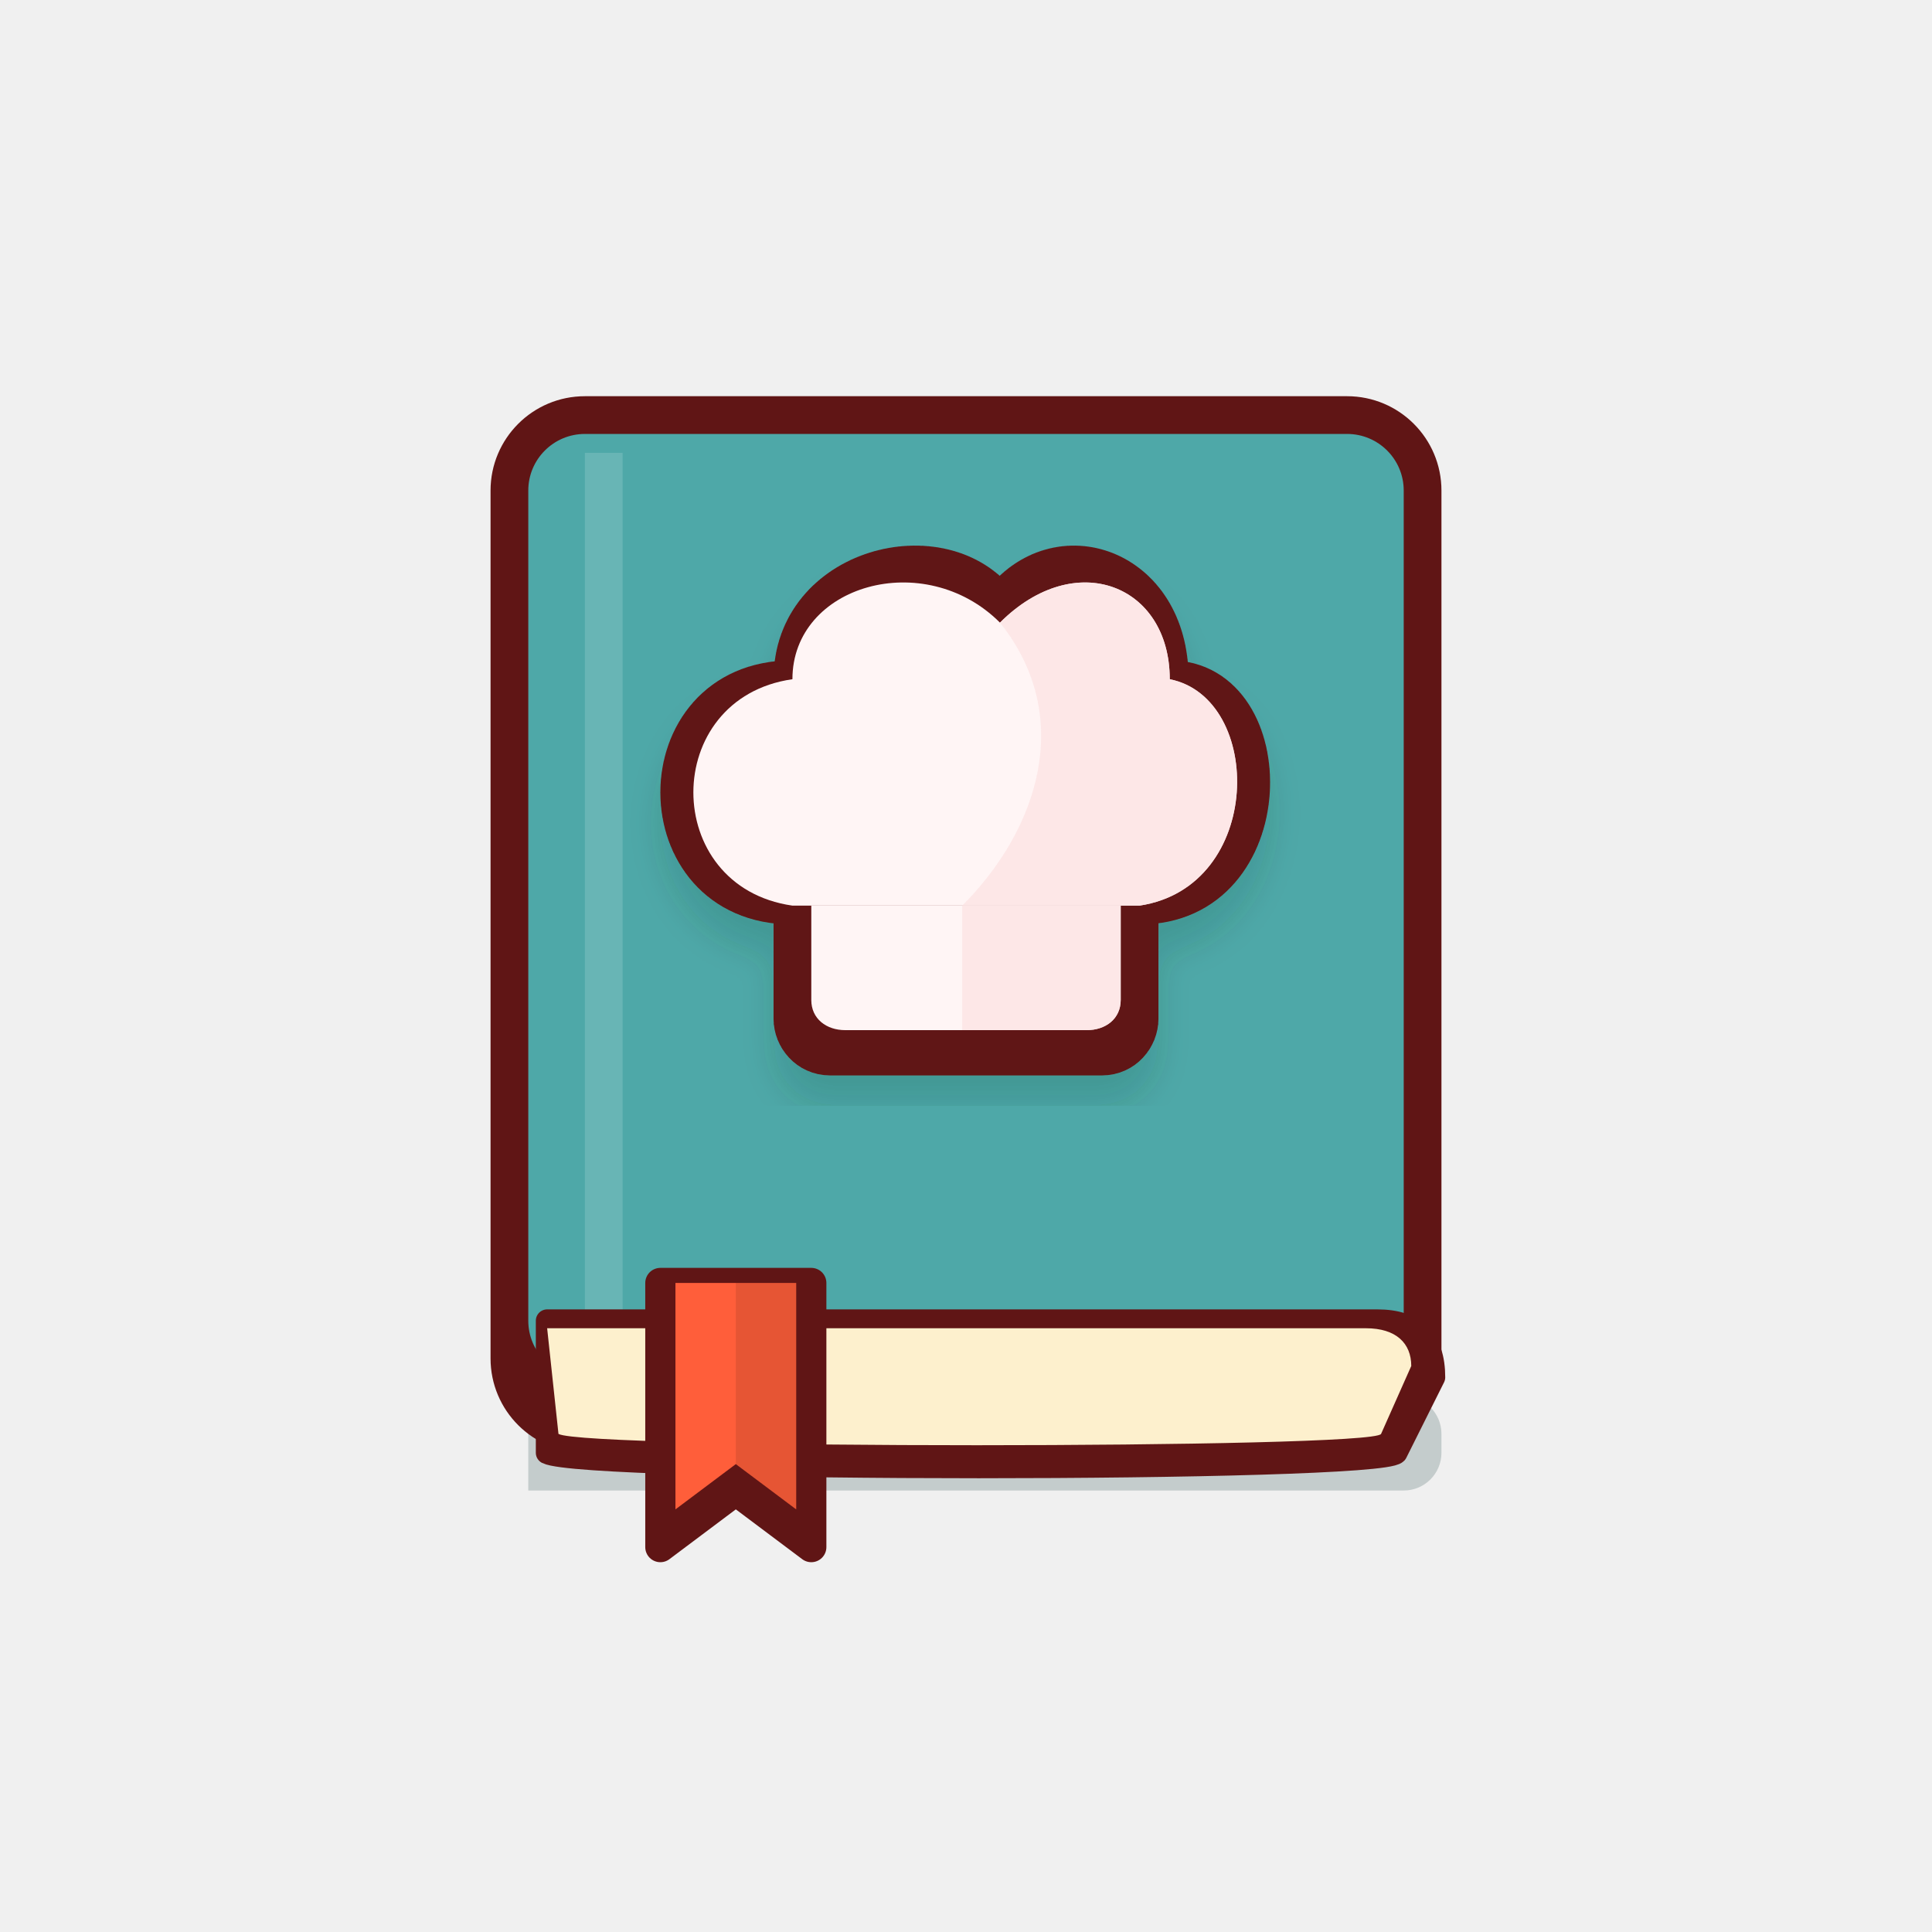
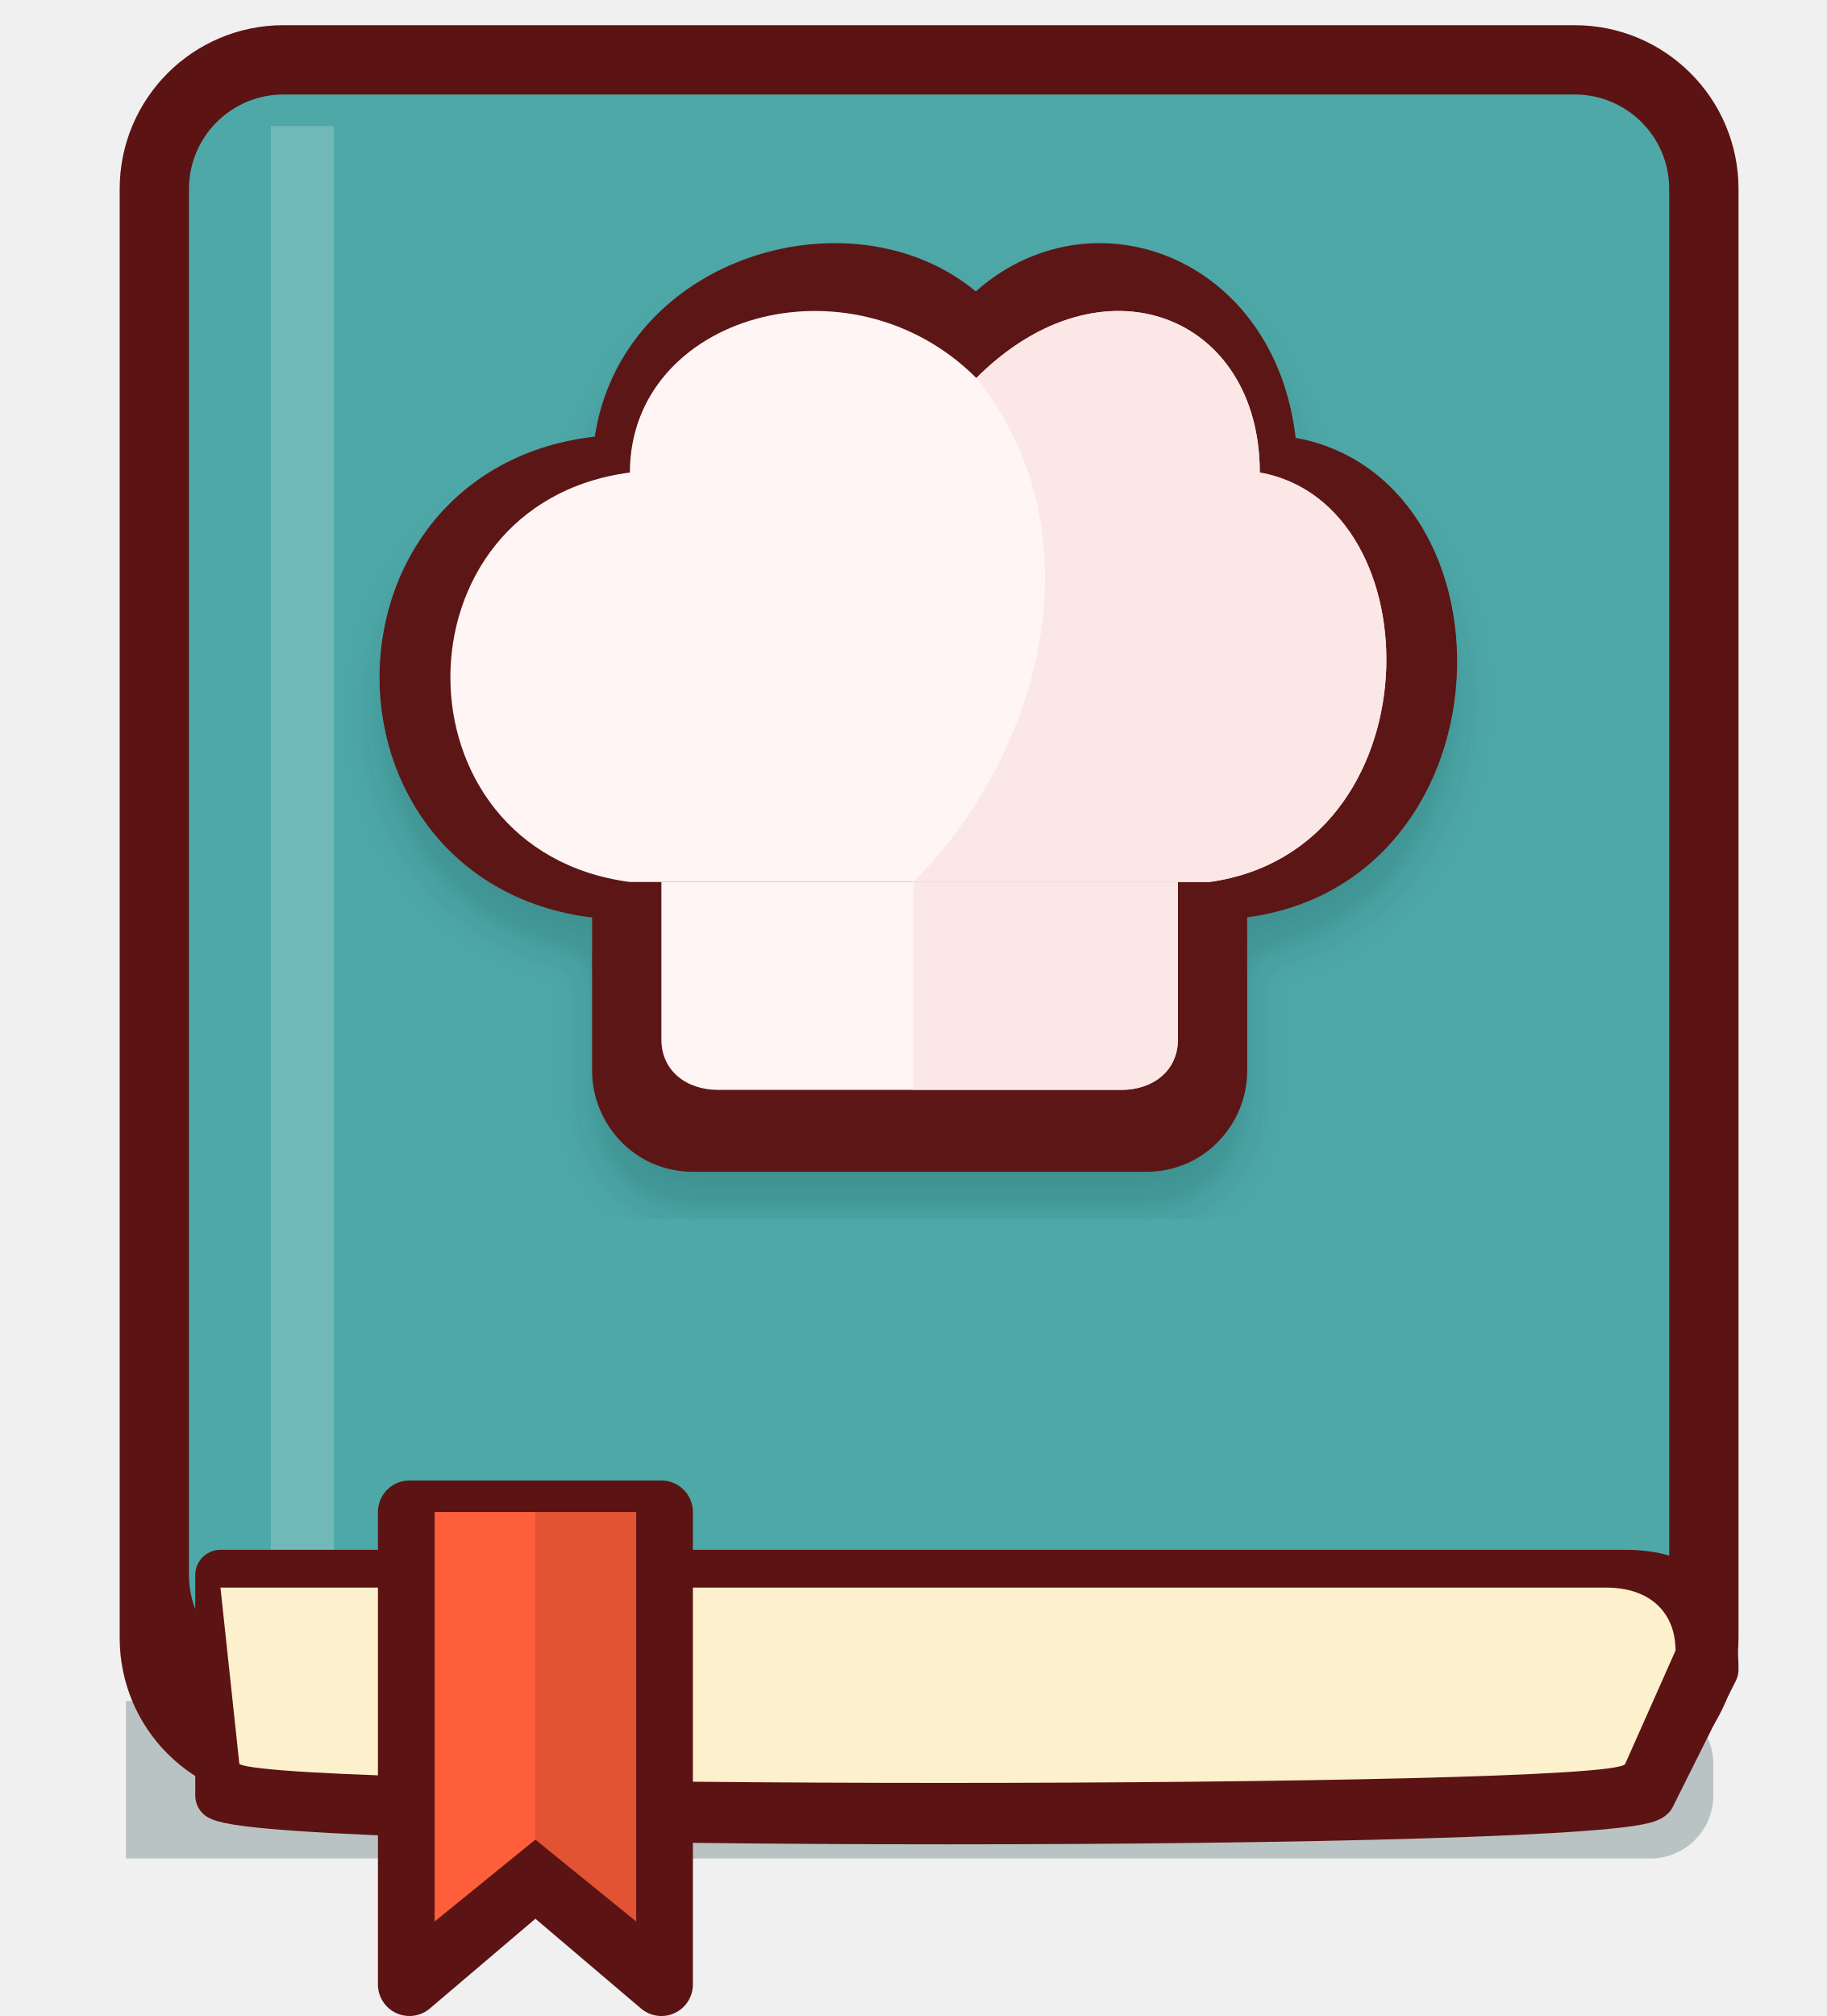
- <svg xmlns="http://www.w3.org/2000/svg" viewBox="0 0 512 512" width="100%" height="100%">
+ <svg xmlns="http://www.w3.org/2000/svg" viewBox="110 100 290 320" width="100%" height="100%">
  <defs>
    <filter id="shadow" x="-10%" y="-10%" width="120%" height="120%">
-       <feDropShadow dx="0" dy="8" stdDeviation="4" flood-color="#1e3d3a" flood-opacity="0.15" />
+       <feDropShadow dx="0" dy="6" stdDeviation="3" flood-color="#143d3b" flood-opacity="0.2" />
    </filter>
  </defs>
-   <rect width="512" height="512" fill="none" />
-   <g transform="translate(0, 0)">
-     <path d="M 140 370 L 372 370 A 10 10 0 0 1 382 380 L 382 385 A 10 10 0 0 1 372 395 L 140 395 Z" fill="#143d3b" opacity="0.2" />
-     <rect x="135" y="110" width="242" height="270" rx="20" fill="#601515" stroke="#601515" stroke-width="10" stroke-linejoin="round" />
-     <rect x="140" y="115" width="232" height="250" rx="15" fill="#4ea8a8" />
-     <path d="M 155 120 L 165 120 L 165 360 L 155 360 Z" fill="#ffffff" opacity="0.15" />
-     <path d="M 145 350 L 365 350 C 375 350, 380 355, 380 365 L 370 385 C 365 390, 155 390, 145 385 Z" fill="#601515" stroke="#601515" stroke-width="6" stroke-linejoin="round" />
-     <path d="M 145 352 L 362 352 C 370 352, 374 356, 374 362 L 366 380 C 364 384, 155 384, 148 380 Z" fill="#fdf0cd" />
-     <path d="M 175 340 L 215 340 L 215 410 L 195 395 L 175 410 Z" fill="#601515" stroke="#601515" stroke-width="8" stroke-linejoin="round" />
-     <path d="M 179 340 L 211 340 L 211 400 L 195 388 L 179 400 Z" fill="#ff5e3a" />
-     <path d="M 195 340 L 211 340 L 211 400 L 195 388 Z" fill="#000000" opacity="0.1" />
+   <rect x="110" y="100" width="290" height="320" fill="none" />
+   <g>
+     <path d="M 130 370 L 372 370 A 10 10 0 0 1 382 380 L 382 385 A 10 10 0 0 1 372 395 L 130 395 Z" fill="#143d3b" opacity="0.25" />
+     <rect x="135" y="110" width="245" height="270" rx="20" fill="#5c1313" stroke="#5c1313" stroke-width="12" stroke-linejoin="round" />
+     <rect x="140" y="115" width="235" height="250" rx="15" fill="#4ea8a8" />
+     <path d="M 153 120 L 163 120 L 163 360 L 153 360 Z" fill="#ffffff" opacity="0.2" />
+     <path d="M 145 350 L 368 350 C 378 350, 382 355, 382 365 L 372 385 C 367 390, 155 390, 145 385 Z" fill="#5c1313" stroke="#5c1313" stroke-width="8" stroke-linejoin="round" />
+     <path d="M 145 352 L 365 352 C 372 352, 376 356, 376 362 L 368 380 C 366 384, 155 384, 148 380 Z" fill="#fdf0cd" />
+     <path d="M 175 340 L 215 340 L 215 415 L 195 398 L 175 415 Z" fill="#5c1313" stroke="#5c1313" stroke-width="10" stroke-linejoin="round" />
+     <path d="M 179 340 L 211 340 L 211 405 L 195 392 L 179 405 Z" fill="#ff5e3a" />
+     <path d="M 195 340 L 211 340 L 211 405 L 195 392 Z" fill="#000000" opacity="0.12" />
    <g filter="url(#shadow)">
-       <path d="M 210 240 L 302 240 L 302 270 C 302 275, 298 280, 292 280 L 220 280 C 214 280, 210 275, 210 270 Z" fill="#601515" stroke="#601515" stroke-width="10" stroke-linejoin="round" />
-       <path d="M 210 240 C 170 240, 170 180, 210 180 C 210 150, 250 140, 265 160 C 280 140, 310 150, 310 180 C 340 180, 340 240, 302 240 Z" fill="#601515" stroke="#601515" stroke-width="10" stroke-linejoin="round" />
-       <path d="M 210 180 C 175 185, 175 235, 210 240 L 302 240 C 335 235, 335 185, 310 180 C 310 155, 285 145, 265 165 C 245 145, 210 155, 210 180 Z" fill="#fff5f5" />
+       <path d="M 210 240 L 302 240 L 302 270 C 302 275, 298 280, 292 280 L 220 280 C 214 280, 210 275, 210 270 Z" fill="#5c1313" stroke="#5c1313" stroke-width="12" stroke-linejoin="round" />
+       <path d="M 210 240 C 165 240, 165 175, 210 175 C 210 145, 250 135, 265 155 C 280 135, 310 145, 310 175 C 345 175, 345 240, 302 240 Z" fill="#5c1313" stroke="#5c1313" stroke-width="12" stroke-linejoin="round" />
+       <path d="M 210 175 C 172 180, 172 235, 210 240 L 302 240 C 338 235, 338 180, 310 175 C 310 150, 285 140, 265 160 C 245 140, 210 150, 210 175 Z" fill="#fff5f5" />
      <path d="M 215 240 L 297 240 L 297 265 C 297 270, 293 273, 288 273 L 224 273 C 219 273, 215 270, 215 265 Z" fill="#fff5f5" />
-       <path d="M 265 165 C 285 145, 310 155, 310 180 C 335 185, 335 235, 302 240 L 255 240 C 275 220, 285 190, 265 165 Z" fill="#fce4e4" opacity="0.8" />
-       <path d="M 255 240 L 297 240 L 297 265 C 297 270, 293 273, 288 273 L 255 273 Z" fill="#fce4e4" opacity="0.8" />
+       <path d="M 265 160 C 285 140, 310 150, 310 175 C 338 180, 338 235, 302 240 L 255 240 C 275 220, 285 185, 265 160 Z" fill="#fce4e4" opacity="0.85" />
+       <path d="M 255 240 L 297 240 L 297 265 C 297 270, 293 273, 288 273 L 255 273 Z" fill="#fce4e4" opacity="0.85" />
    </g>
  </g>
</svg>
